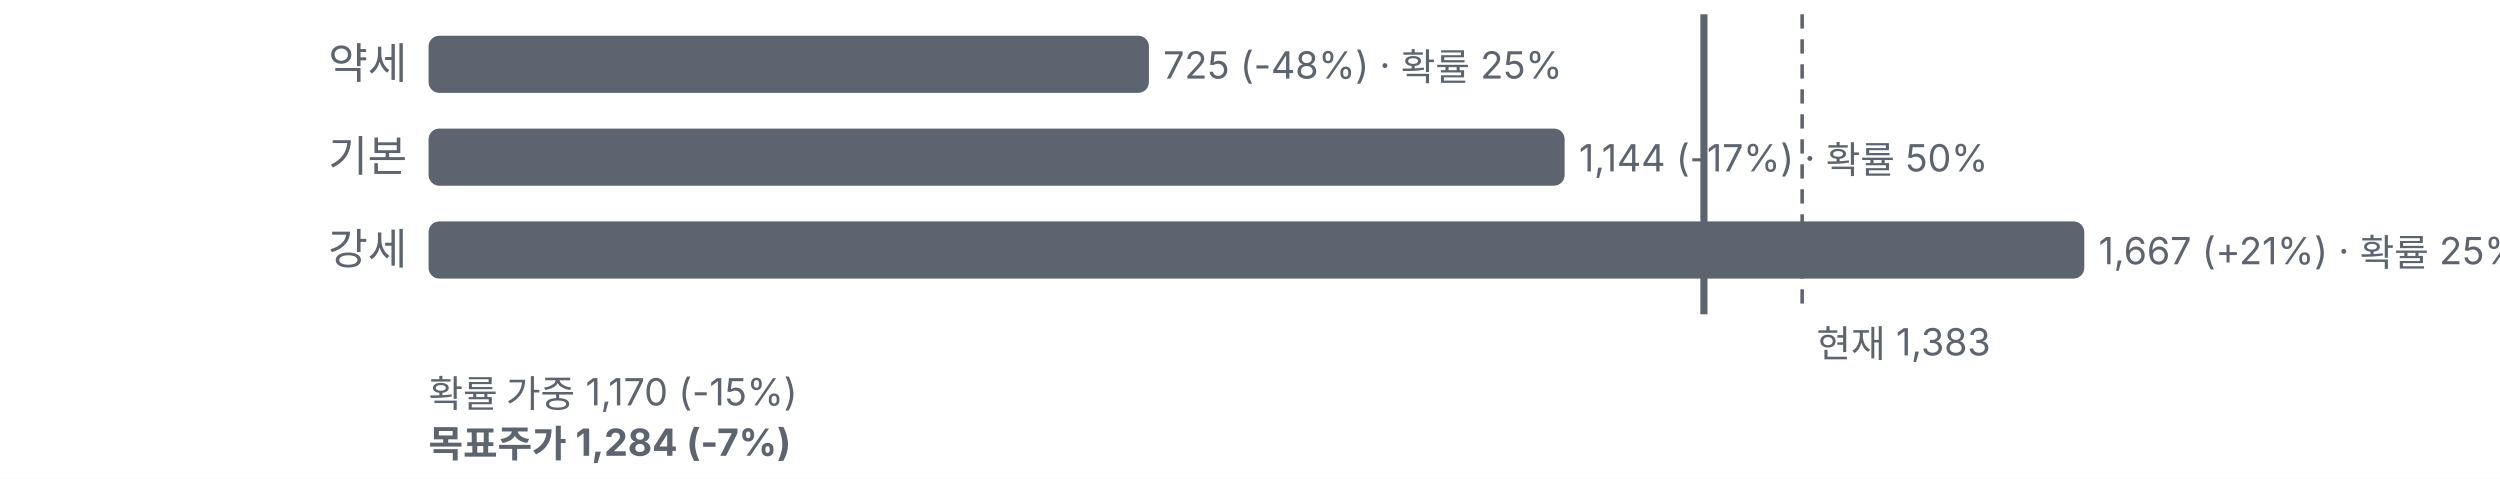
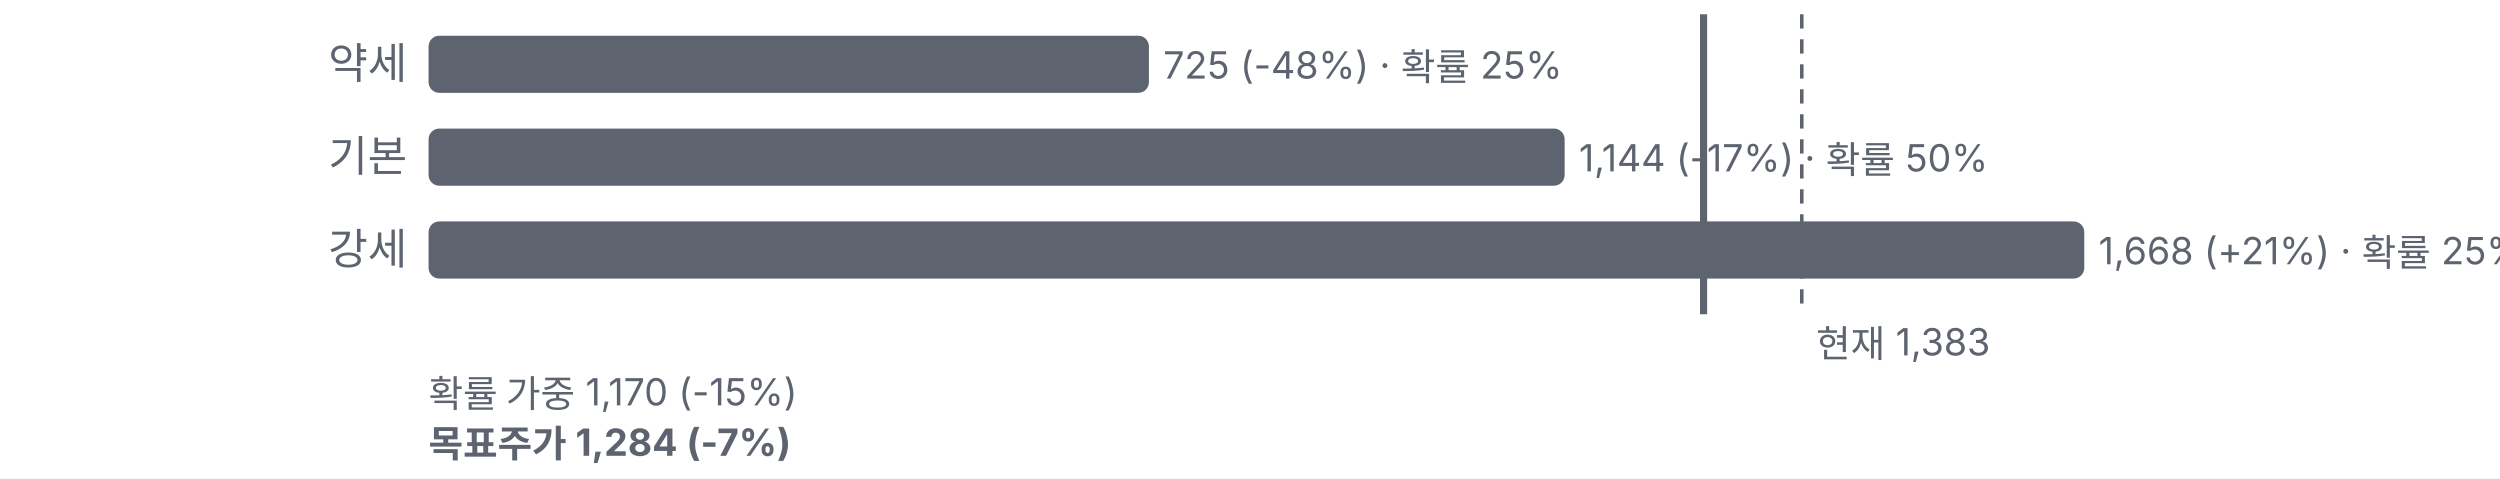
<svg xmlns="http://www.w3.org/2000/svg" viewBox="0 0 700 134" width="700" height="134">
  <style>text{fill:#5d6470;font-size:10.5px;font-family:-apple-system,'Apple SD Gothic Neo','Malgun Gothic',sans-serif}</style>
  <rect width="100%" height="100%" fill="#ffffff" />
  <g transform="translate(0,0)">
    <text x="114" y="22" text-anchor="end" style="fill:#5d6470;font-size:12px">약세</text>
    <rect x="120" y="10" width="201.7" height="16" rx="3" fill="#5d6470" />
    <text x="325.7" y="22">725 (-48%) · 확률 25%</text>
    <text x="114" y="48" text-anchor="end" style="fill:#5d6470;font-size:12px">기본</text>
    <rect x="120" y="36" width="318.1" height="16" rx="3" fill="#5d6470" />
    <text x="442.1" y="48">1,144 (-17%) · 확률 50%</text>
    <text x="114" y="74" text-anchor="end" style="fill:#5d6470;font-size:12px">강세</text>
    <rect x="120" y="62" width="463.6" height="16" rx="3" fill="#5d6470" />
-     <text x="587.6" y="74">1,667 (+21%) · 확률 25%</text>
-     <line x1="504.6" x2="504.6" y1="4" y2="88" stroke="#5d6470" stroke-dasharray="4 3" />
-     <text x="508.6" y="100">현재 1,383</text>
+     <text x="587.6" y="74">1,668 (+21%) · 확률 25%</text>
+     <line x1="504.5" x2="504.5" y1="4" y2="88" stroke="#5d6470" stroke-dasharray="4 3" />
+     <text x="508.5" y="100">현재 1,383</text>
    <text x="120" y="114" style="fill:#5d6470">확률 가중 1,170 (-15%)</text>
-     <line x1="477.1" x2="477.1" y1="4" y2="88" stroke="#5d6470" stroke-width="2" />
+     <line x1="477.0" x2="477.0" y1="4" y2="88" stroke="#5d6470" stroke-width="2" />
    <text x="120" y="128" style="fill:#5d6470;font-weight:700">목표주가 1,284 (-7%)</text>
  </g>
</svg>
